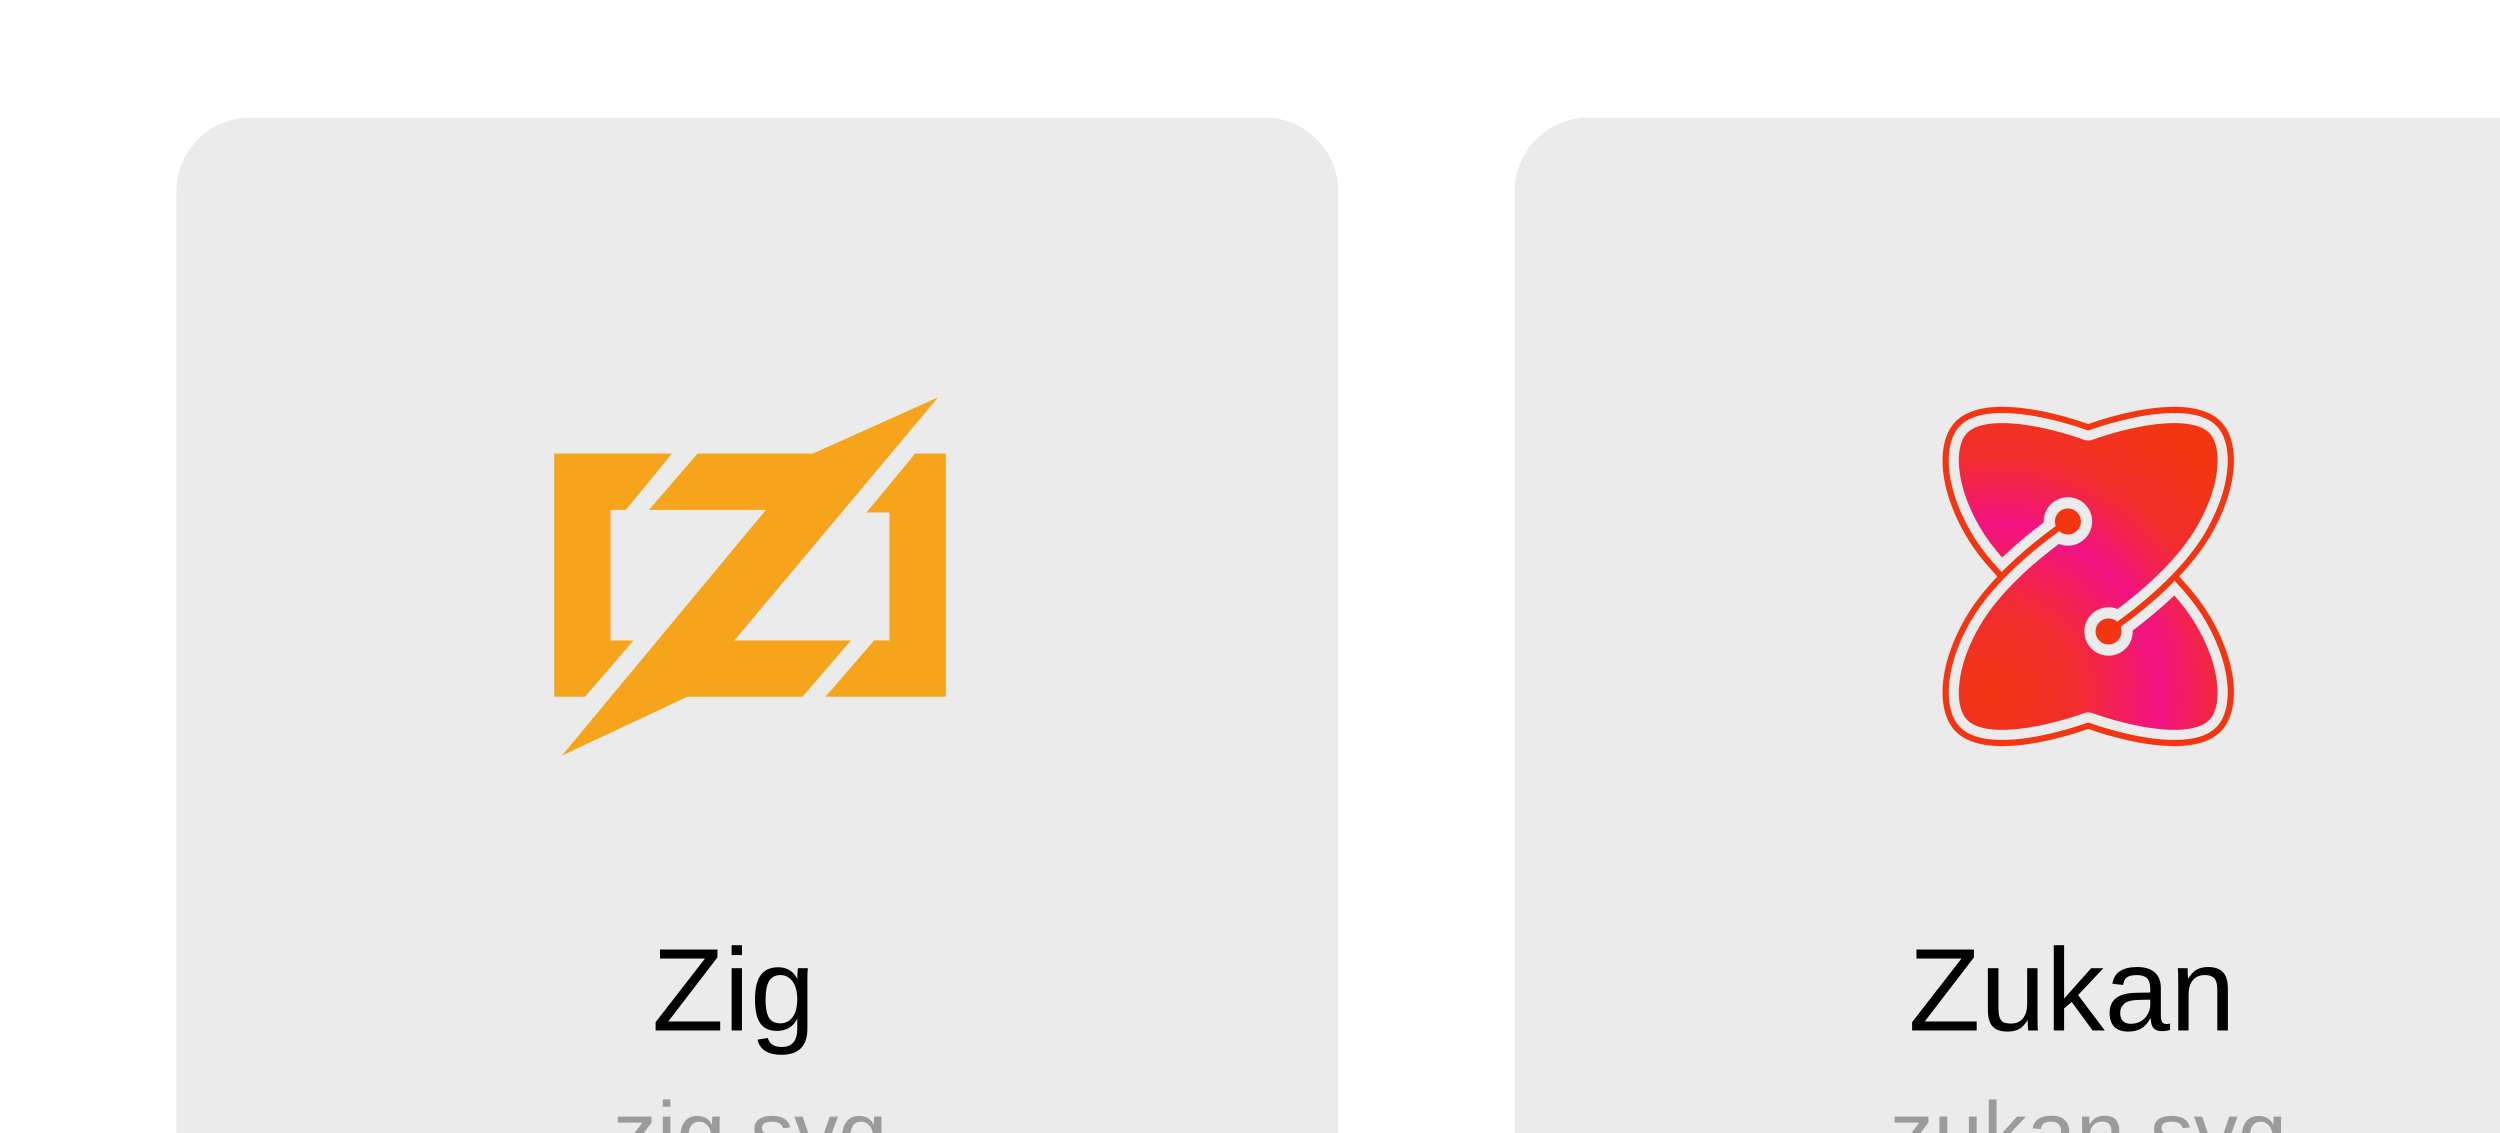
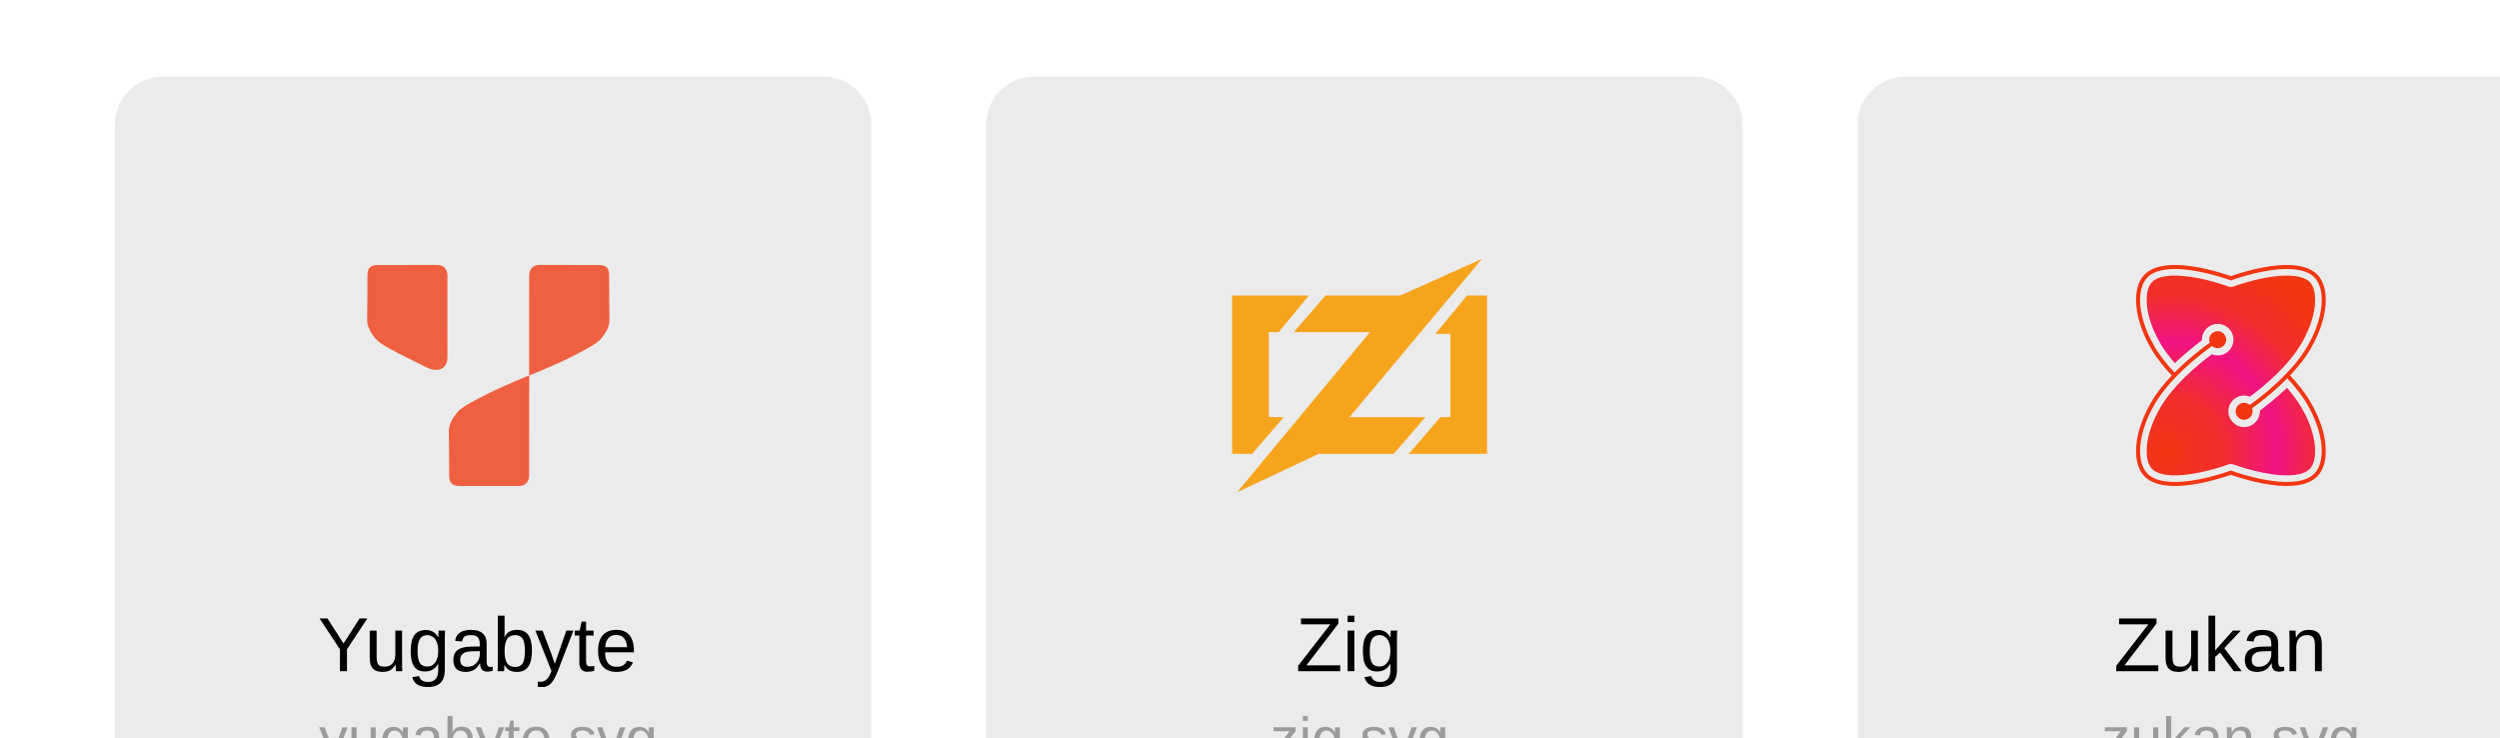
<svg xmlns="http://www.w3.org/2000/svg" viewbox="0 0 728 0">
  <svg width="79" height="77" viewbox="0 0 79 77" x="12" y="8">
+     <g transform="matrix(0.79,0,0,0.77,0,0)">
+       <path d="M100,6.494L100,93.506C100,97.09 97.164,100 93.671,100L6.329,100C2.836,100 0,97.09 0,93.506L0,6.494C0,2.91 2.836,0 6.329,0L93.671,0C97.164,0 100,2.91 100,6.494Z" style="fill:rgba(235,235,235,1);" />
+     </g>
+     <g transform="matrix(1,0,0,1,20,55)">
+       <text style="font-family:&quot;ArialMT&quot;, &quot;Arial&quot;, sans-serif;font-size:8px;" dy="0" dominant-baseline="middle" text-anchor="middle">
+         <tspan x="19" dy=".6em">Yugabyte</tspan>
+         <tspan x="19" dy="1.6em" style="font-family:&quot;ArialMT&quot;, &quot;Arial&quot;, sans-serif;font-size:6px;fill:rgb(155,155,155)">yugabyte.svg</tspan>
+       </text>
+     </g>
+     <svg width="32" height="28.4" viewBox="0 0 18 16" version="1.1" xml:space="preserve" style="fill-rule:evenodd;clip-rule:evenodd;stroke-linejoin:round;stroke-miterlimit:2;" viewbox="0 0 32 28.4" x="23" y="17">
+       <g id="yugabyte" transform="matrix(1.11248,0,0,1.11248,-1.09057,-0.639751)">
+         <path d="M11.23,7.766C11.23,7.766 11.232,3.454 11.232,2.475C11.232,2.171 11.428,1.923 11.753,1.923C12.363,1.924 14.266,1.924 14.901,1.924C15.307,1.924 15.467,2.083 15.462,2.486C15.454,3.038 15.475,4.224 15.479,4.815C15.481,5.132 15.336,5.493 14.97,5.887C14.74,6.134 14.015,6.503 13.387,6.817C12.353,7.333 11.23,7.766 11.23,7.766Z" style="fill:rgb(239,96,64);" />
+         <g transform="matrix(-1,0,0,-1,22.4633,15.5324)">
+           <path d="M11.23,7.766C11.23,7.766 11.232,3.454 11.232,2.475C11.232,2.171 11.428,1.923 11.753,1.923C12.363,1.924 14.266,1.924 14.901,1.924C15.307,1.924 15.467,2.083 15.462,2.486C15.454,3.038 15.475,4.224 15.479,4.815C15.481,5.132 15.336,5.493 14.97,5.887C14.74,6.134 14.015,6.503 13.387,6.817C12.353,7.333 11.23,7.766 11.23,7.766Z" style="fill:rgb(239,96,64);" />
+         </g>
+         <g transform="matrix(-1,0,0,1,18.1407,0)">
+           <path d="M12.421,7.3C11.765,7.638 11.225,7.482 11.231,6.756C11.241,5.421 11.232,3.154 11.232,2.475C11.232,2.171 11.428,1.923 11.753,1.923C12.363,1.924 14.266,1.924 14.901,1.924C15.307,1.924 15.467,2.083 15.462,2.486C15.454,3.038 15.475,4.224 15.479,4.815C15.481,5.132 15.336,5.493 14.97,5.887C14.74,6.134 14.015,6.503 13.387,6.817C12.961,7.029 12.795,7.106 12.421,7.3Z" style="fill:rgb(239,96,64);" />
+         </g>
+       </g>
+     </svg>
+   </svg>
+   <svg width="79" height="77" viewbox="0 0 79 77" x="103" y="8">
    <g transform="matrix(0.79,0,0,0.77,0,0)">
      <path d="M100,6.494L100,93.506C100,97.09 97.164,100 93.671,100L6.329,100C2.836,100 0,97.09 0,93.506L0,6.494C0,2.91 2.836,0 6.329,0L93.671,0C97.164,0 100,2.91 100,6.494Z" style="fill:rgba(235,235,235,1);" />
    </g>
    <g transform="matrix(1,0,0,1,20,55)">
      <text style="font-family:&quot;ArialMT&quot;, &quot;Arial&quot;, sans-serif;font-size:8px;" dy="0" dominant-baseline="middle" text-anchor="middle">
        <tspan x="19" dy=".6em">Zig</tspan>
        <tspan x="19" dy="1.6em" style="font-family:&quot;ArialMT&quot;, &quot;Arial&quot;, sans-serif;font-size:6px;fill:rgb(155,155,155)">zig.svg</tspan>
      </text>
    </g>
    <svg width="32" height="28.4" viewBox="0 0 18 16" version="1.1" xml:space="preserve" style="fill-rule:evenodd;clip-rule:evenodd;stroke-linejoin:round;stroke-miterlimit:2;" viewbox="0 0 32 28.4" x="23" y="17">
      <g id="zig" transform="matrix(0.0980392,0,0,0.0980392,1.5,1.13725)">
        <g>
          <path d="M46,22L28,44L19,30L46,22Z" style="fill:rgb(247,164,29);fill-rule:nonzero;" />
          <path d="M46,22L33,33L28,44L22,44L22,95L31,95L20,100L12,117L0,117L0,22L46,22Z" style="fill:rgb(247,164,29);fill-rule:nonzero;" />
          <path d="M31,95L12,117L4,106L31,95Z" style="fill:rgb(247,164,29);fill-rule:nonzero;" />
        </g>
        <g>
          <path d="M56,22L62,36L37,44L56,22Z" style="fill:rgb(247,164,29);fill-rule:nonzero;" />
          <path d="M56,22L111,22L111,44L37,44L56,32L56,22Z" style="fill:rgb(247,164,29);fill-rule:nonzero;" />
          <path d="M116,95L97,117L90,104L116,95Z" style="fill:rgb(247,164,29);fill-rule:nonzero;" />
          <path d="M116,95L100,104L97,117L42,117L42,95L116,95Z" style="fill:rgb(247,164,29);fill-rule:nonzero;" />
          <path d="M150,0L52,117L3,140L101,22L150,0Z" style="fill:rgb(247,164,29);fill-rule:nonzero;" />
        </g>
        <g>
          <path d="M141,22L140,40L122,45L141,22Z" style="fill:rgb(247,164,29);fill-rule:nonzero;" />
          <path d="M153,22L153,117L106,117L120,105L125,95L131,95L131,45L122,45L132,36L141,22L153,22Z" style="fill:rgb(247,164,29);fill-rule:nonzero;" />
          <path d="M125,95L130,110L106,117L125,95Z" style="fill:rgb(247,164,29);fill-rule:nonzero;" />
        </g>
      </g>
    </svg>
  </svg>
-   <svg width="79" height="77" viewbox="0 0 79 77" x="103" y="8">
+   <svg width="79" height="77" viewbox="0 0 79 77" x="194" y="8">
    <g transform="matrix(0.79,0,0,0.77,0,0)">
      <path d="M100,6.494L100,93.506C100,97.09 97.164,100 93.671,100L6.329,100C2.836,100 0,97.09 0,93.506L0,6.494C0,2.91 2.836,0 6.329,0L93.671,0C97.164,0 100,2.91 100,6.494Z" style="fill:rgba(235,235,235,1);" />
    </g>
    <g transform="matrix(1,0,0,1,20,55)">
      <text style="font-family:&quot;ArialMT&quot;, &quot;Arial&quot;, sans-serif;font-size:8px;" dy="0" dominant-baseline="middle" text-anchor="middle">
        <tspan x="19" dy=".6em">Zukan</tspan>
        <tspan x="19" dy="1.6em" style="font-family:&quot;ArialMT&quot;, &quot;Arial&quot;, sans-serif;font-size:6px;fill:rgb(155,155,155)">zukan.svg</tspan>
      </text>
    </g>
    <svg width="32" height="28.4" viewBox="0 0 18 16" version="1.1" xml:space="preserve" style="fill-rule:evenodd;clip-rule:evenodd;stroke-linejoin:round;stroke-miterlimit:2;" viewbox="0 0 32 28.4" x="23" y="17">
      <g id="zukan" transform="matrix(1.92252,0,0,1.92252,-8.30268,-6.52772)">
        <g transform="matrix(-0.74237,0,0,-0.74237,15.6813,13.3066)">
          <path d="M9.124,11.418C9.124,11.418 10.088,11.78 11.018,11.851C11.305,11.873 11.588,11.868 11.834,11.808C12.026,11.762 12.194,11.683 12.301,11.538C12.418,11.377 12.472,11.144 12.473,10.866C12.475,10.368 12.301,9.745 11.919,9.084C11.752,8.793 11.54,8.514 11.311,8.254C10.9,8.647 10.492,8.973 10.195,9.195C10.195,9.204 10.195,9.213 10.195,9.222C10.195,9.581 9.904,9.872 9.545,9.872C9.186,9.872 8.895,9.581 8.895,9.222C8.895,8.863 9.186,8.572 9.545,8.572C9.631,8.572 9.713,8.588 9.788,8.619C10.364,8.19 11.372,7.356 11.919,6.407C12.301,5.746 12.475,5.123 12.473,4.625C12.472,4.347 12.418,4.114 12.301,3.954C12.194,3.808 12.026,3.729 11.834,3.683C11.588,3.623 11.305,3.618 11.018,3.64C10.088,3.712 9.124,4.073 9.124,4.073C9.044,4.103 8.956,4.103 8.876,4.073C8.876,4.073 7.912,3.712 6.982,3.64C6.695,3.618 6.412,3.623 6.166,3.683C5.974,3.729 5.806,3.808 5.699,3.954C5.582,4.114 5.528,4.347 5.527,4.625C5.525,5.123 5.699,5.746 6.081,6.407C6.248,6.698 6.46,6.977 6.689,7.237C7.1,6.844 7.508,6.518 7.805,6.296C7.805,6.287 7.805,6.278 7.805,6.269C7.805,5.91 8.096,5.619 8.455,5.619C8.814,5.619 9.105,5.91 9.105,6.269C9.105,6.628 8.814,6.919 8.455,6.919C8.369,6.919 8.287,6.903 8.212,6.872C7.636,7.301 6.628,8.135 6.081,9.084C5.699,9.745 5.525,10.368 5.527,10.866C5.528,11.144 5.582,11.377 5.699,11.538C5.806,11.683 5.974,11.762 6.166,11.808C6.412,11.868 6.695,11.873 6.982,11.851C7.912,11.78 8.876,11.418 8.876,11.418C8.956,11.388 9.044,11.388 9.124,11.418Z" style="fill:url(#_Radial-gjenuza);" />
        </g>
        <g transform="matrix(-0.74237,0,0,-0.74237,15.6813,13.3066)">
          <path d="M11.439,7.745C11.763,8.087 12.068,8.467 12.298,8.865C12.726,9.607 12.913,10.309 12.911,10.868C12.909,11.253 12.817,11.572 12.654,11.795C12.331,12.239 11.668,12.34 10.985,12.287C10.094,12.219 9.174,11.901 9,11.838C8.826,11.901 7.906,12.219 7.015,12.287C6.332,12.34 5.669,12.239 5.346,11.795C5.183,11.572 5.091,11.253 5.089,10.868C5.087,10.309 5.274,9.607 5.702,8.865C5.931,8.467 6.238,8.087 6.561,7.746C6.237,7.404 5.932,7.024 5.702,6.626C5.274,5.884 5.087,5.182 5.089,4.623C5.091,4.238 5.183,3.919 5.346,3.696C5.669,3.252 6.332,3.151 7.015,3.204C7.906,3.272 8.826,3.59 9,3.653C9.174,3.59 10.094,3.272 10.985,3.204C11.668,3.151 12.331,3.252 12.654,3.696C12.817,3.919 12.909,4.238 12.911,4.623C12.913,5.182 12.726,5.884 12.298,6.626C12.069,7.024 11.762,7.404 11.439,7.745ZM9.029,11.672C9.029,11.672 10.031,12.047 10.997,12.121C11.314,12.145 11.627,12.137 11.898,12.072C12.156,12.009 12.376,11.893 12.519,11.697C12.665,11.498 12.742,11.211 12.744,10.867C12.747,10.331 12.564,9.659 12.154,8.948C11.932,8.563 11.636,8.196 11.323,7.865C10.778,8.418 10.204,8.859 9.872,9.097C9.887,9.136 9.895,9.178 9.895,9.222C9.895,9.415 9.738,9.572 9.545,9.572C9.352,9.572 9.195,9.415 9.195,9.222C9.195,9.029 9.352,8.872 9.545,8.872C9.634,8.872 9.716,8.905 9.778,8.96C10.321,8.57 11.528,7.628 12.154,6.543C12.564,5.832 12.747,5.16 12.744,4.624C12.742,4.28 12.665,3.993 12.519,3.794C12.376,3.598 12.156,3.482 11.898,3.419C11.627,3.354 11.314,3.346 10.997,3.37C10.031,3.444 9.029,3.819 9.029,3.819C9.01,3.826 8.99,3.826 8.971,3.819C8.971,3.819 7.969,3.444 7.003,3.37C6.686,3.346 6.373,3.354 6.102,3.419C5.844,3.482 5.624,3.598 5.481,3.794C5.335,3.993 5.258,4.28 5.256,4.624C5.253,5.16 5.436,5.832 5.846,6.543C6.068,6.928 6.364,7.295 6.677,7.626C7.222,7.073 7.796,6.632 8.128,6.394C8.113,6.355 8.105,6.313 8.105,6.269C8.105,6.076 8.262,5.919 8.455,5.919C8.648,5.919 8.805,6.076 8.805,6.269C8.805,6.462 8.648,6.619 8.455,6.619C8.366,6.619 8.284,6.586 8.222,6.531C7.679,6.921 6.472,7.863 5.846,8.948C5.436,9.659 5.253,10.331 5.256,10.867C5.258,11.211 5.335,11.498 5.481,11.697C5.624,11.893 5.844,12.009 6.102,12.072C6.373,12.137 6.686,12.145 7.003,12.121C7.969,12.047 8.971,11.672 8.971,11.672C8.99,11.665 9.01,11.665 9.029,11.672Z" style="fill:rgb(242,54,18);" />
        </g>
      </g>
      <defs>
        <radialGradient id="_Radial-gjenuza" cx="0" cy="0" r="1" gradientUnits="userSpaceOnUse" gradientTransform="matrix(-5.15635,6.47764,-6.47764,-5.15635,11.6247,4.58387)">
          <stop offset="0" style="stop-color:rgb(242,54,18);stop-opacity:1" />
          <stop offset="0.28" style="stop-color:rgb(242,45,46);stop-opacity:1" />
          <stop offset="0.55" style="stop-color:rgb(242,18,131);stop-opacity:1" />
          <stop offset="0.77" style="stop-color:rgb(242,45,45);stop-opacity:1" />
          <stop offset="1" style="stop-color:rgb(242,54,18);stop-opacity:1" />
        </radialGradient>
      </defs>
    </svg>
  </svg>
</svg>
